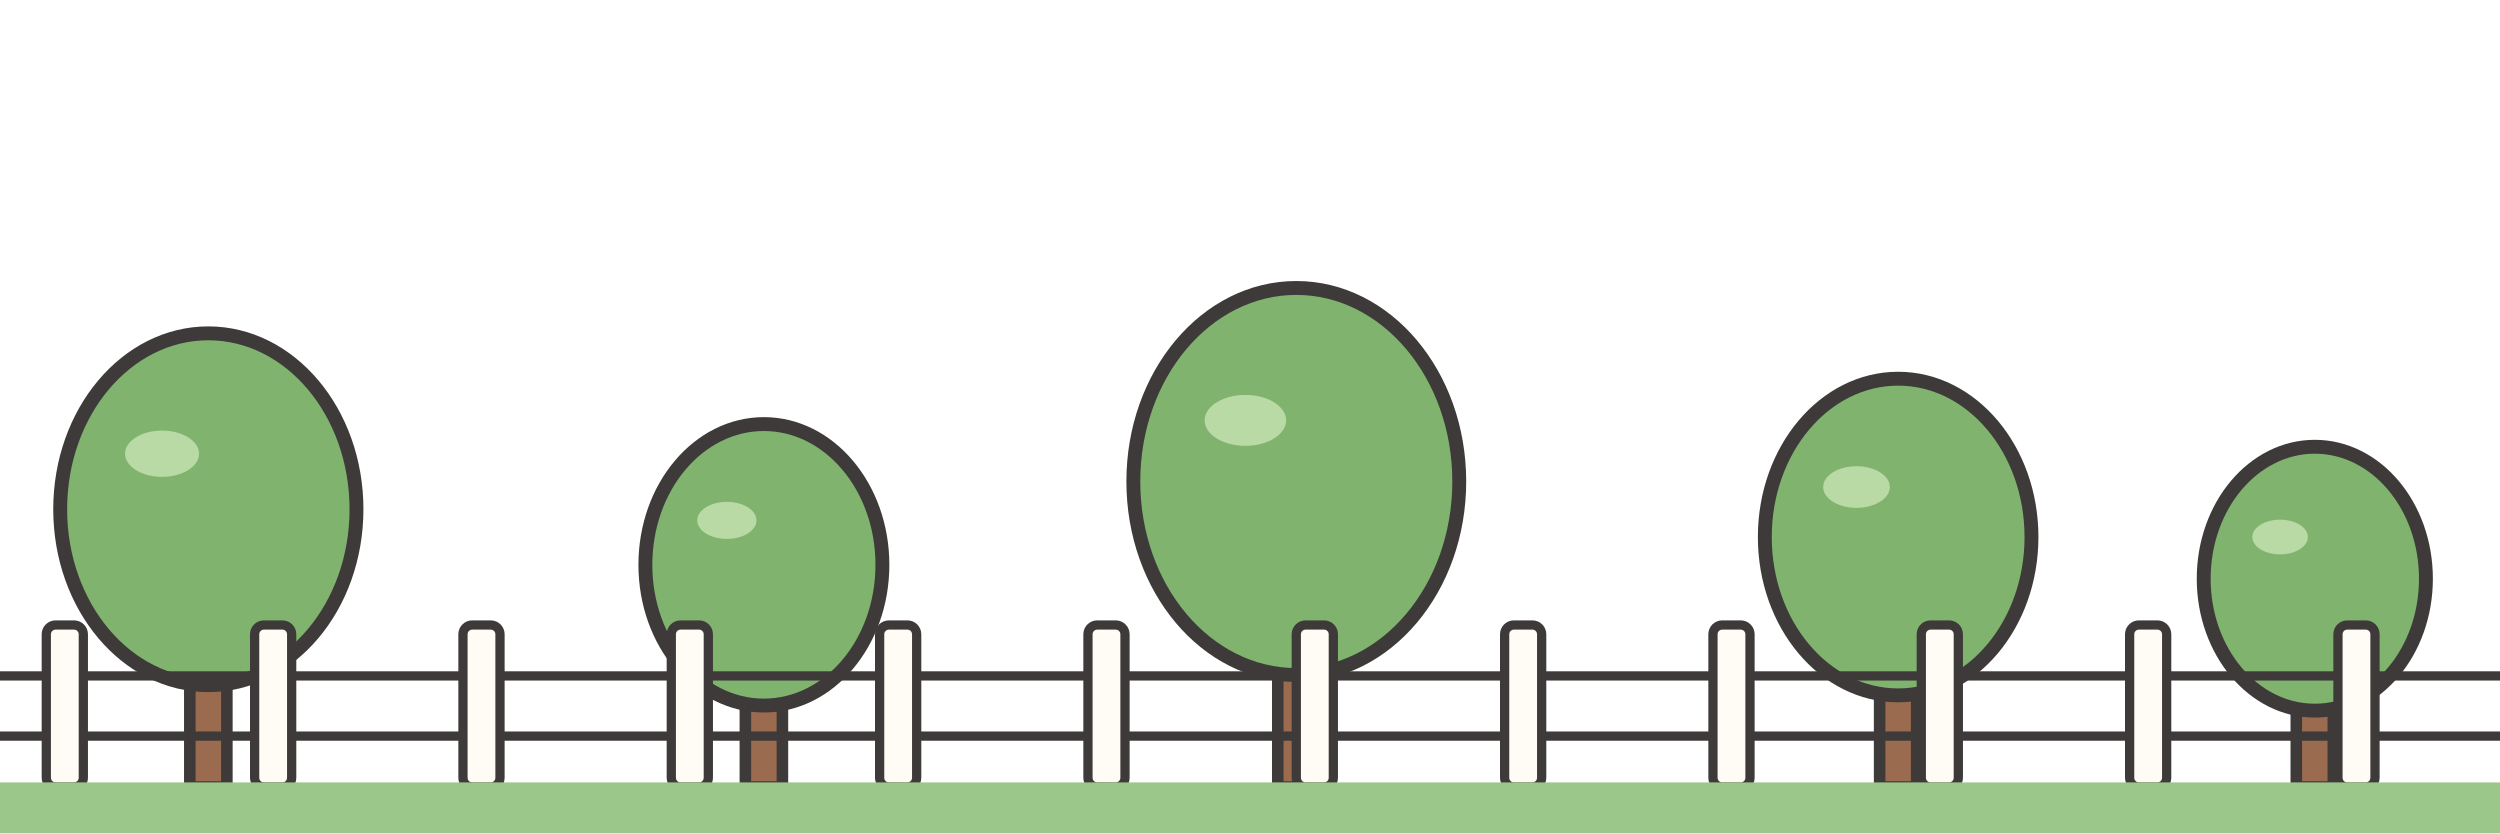
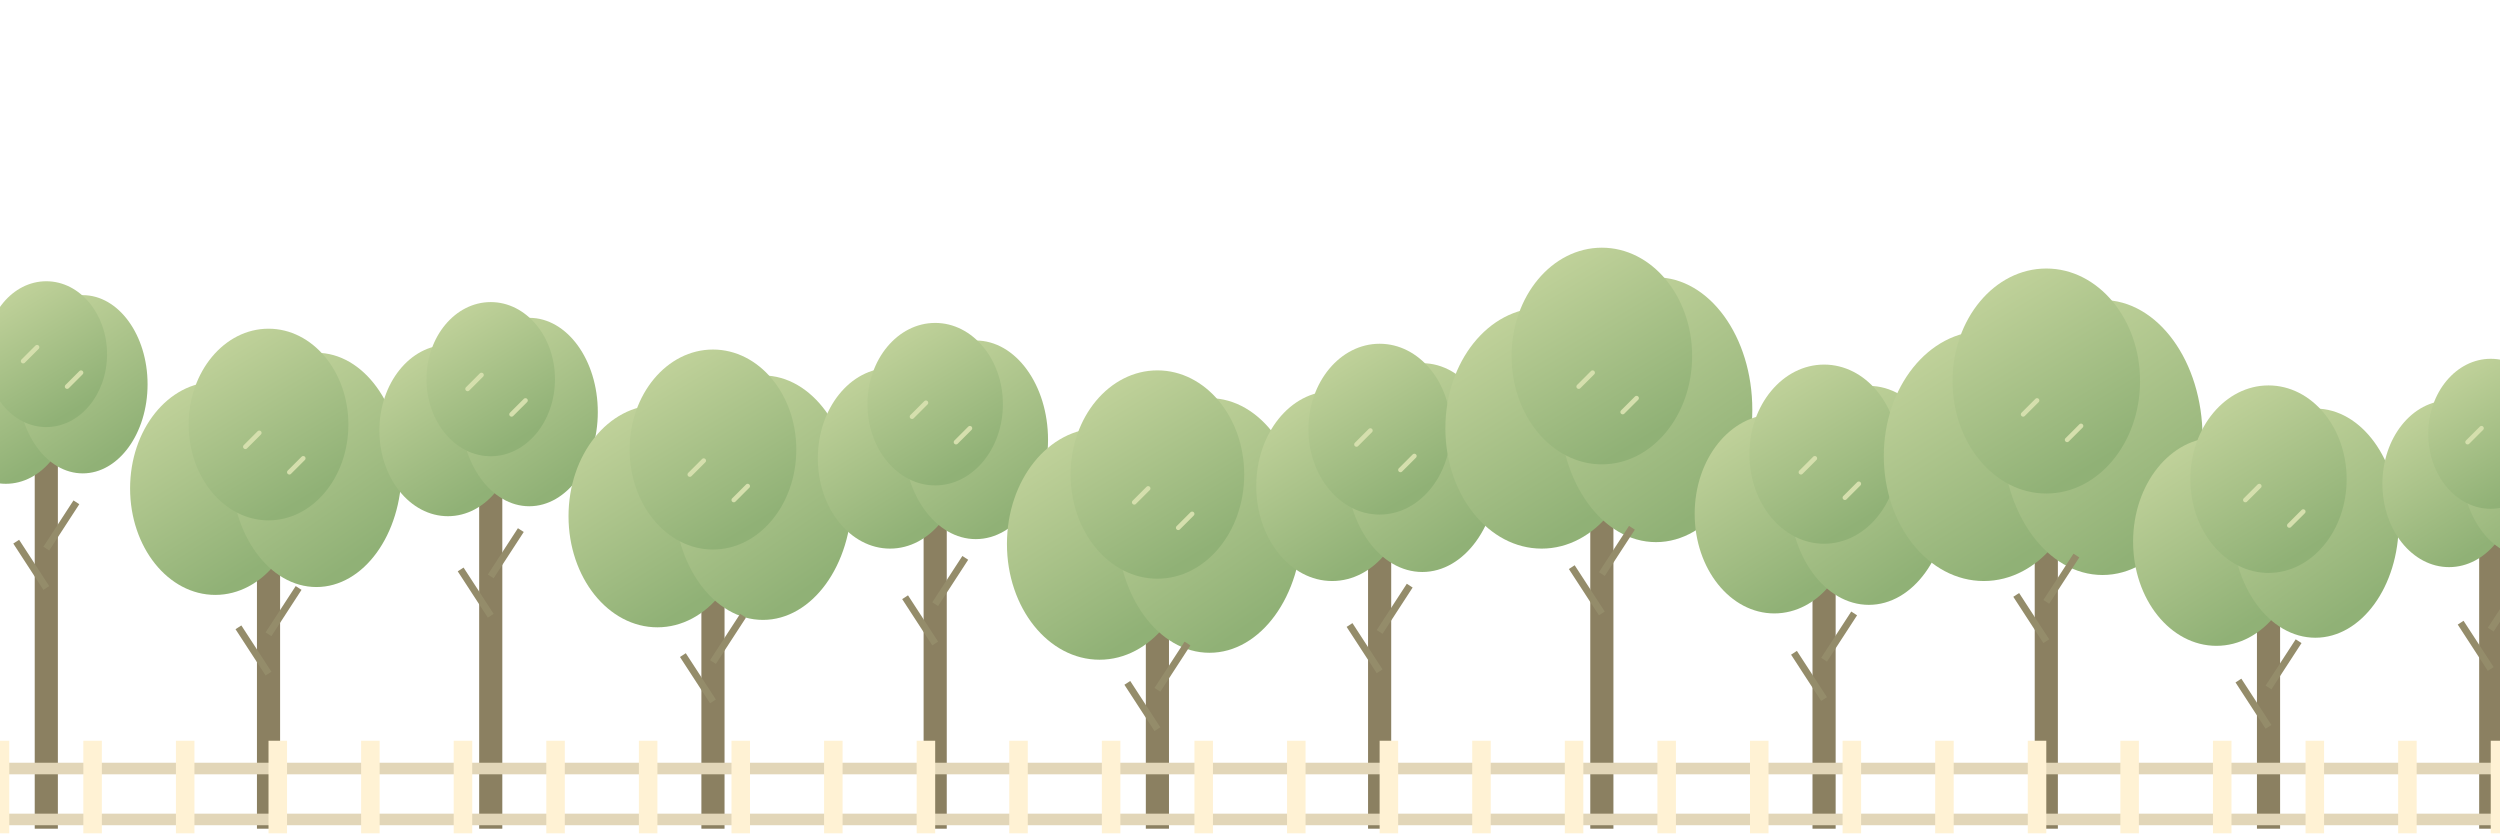
<svg xmlns="http://www.w3.org/2000/svg" viewBox="0 0 1080 360" width="1080" height="360">
-   <path d="M90 340V250.0" stroke="#3E3A39" stroke-width="6" />
-   <rect x="82" y="250.0" width="16" height="90.0" fill="#9A6B4F" stroke="#3E3A39" stroke-width="5" />
-   <ellipse cx="90" cy="220.0" rx="64.0" ry="76.0" fill="#7FB36E" stroke="#3E3A39" stroke-width="6" />
-   <ellipse cx="70.0" cy="196.0" rx="16.0" ry="10.0" fill="#B9DAA5" />
-   <path d="M330 340V268.0" stroke="#3E3A39" stroke-width="6" />
-   <rect x="322" y="268.0" width="16" height="72.0" fill="#9A6B4F" stroke="#3E3A39" stroke-width="5" />
-   <ellipse cx="330" cy="244.0" rx="51.2" ry="60.8" fill="#7FB36E" stroke="#3E3A39" stroke-width="6" />
-   <ellipse cx="314.0" cy="224.8" rx="12.8" ry="8.0" fill="#B9DAA5" />
-   <path d="M560 340V241.0" stroke="#3E3A39" stroke-width="6" />
-   <rect x="552" y="241.0" width="16" height="99.0" fill="#9A6B4F" stroke="#3E3A39" stroke-width="5" />
-   <ellipse cx="560" cy="208.0" rx="70.4" ry="83.6" fill="#7FB36E" stroke="#3E3A39" stroke-width="6" />
-   <ellipse cx="538.0" cy="181.6" rx="17.6" ry="11.0" fill="#B9DAA5" />
-   <path d="M820 340V259.0" stroke="#3E3A39" stroke-width="6" />
-   <rect x="812" y="259.0" width="16" height="81.0" fill="#9A6B4F" stroke="#3E3A39" stroke-width="5" />
-   <ellipse cx="820" cy="232.0" rx="57.6" ry="68.4" fill="#7FB36E" stroke="#3E3A39" stroke-width="6" />
-   <ellipse cx="802.0" cy="210.4" rx="14.4" ry="9.0" fill="#B9DAA5" />
-   <path d="M1000 340V272.5" stroke="#3E3A39" stroke-width="6" />
-   <rect x="992" y="272.5" width="16" height="67.5" fill="#9A6B4F" stroke="#3E3A39" stroke-width="5" />
-   <ellipse cx="1000" cy="250.0" rx="48.0" ry="57.0" fill="#7FB36E" stroke="#3E3A39" stroke-width="6" />
-   <ellipse cx="985.0" cy="232.0" rx="12.0" ry="7.5" fill="#B9DAA5" />
-   <path d="M0 292H1080M0 318H1080" stroke="#3E3A39" stroke-width="4" />
-   <rect x="20" y="270" width="16" height="70" rx="4" fill="#FFFCF6" stroke="#3E3A39" stroke-width="4" />
-   <rect x="110" y="270" width="16" height="70" rx="4" fill="#FFFCF6" stroke="#3E3A39" stroke-width="4" />
-   <rect x="200" y="270" width="16" height="70" rx="4" fill="#FFFCF6" stroke="#3E3A39" stroke-width="4" />
-   <rect x="290" y="270" width="16" height="70" rx="4" fill="#FFFCF6" stroke="#3E3A39" stroke-width="4" />
-   <rect x="380" y="270" width="16" height="70" rx="4" fill="#FFFCF6" stroke="#3E3A39" stroke-width="4" />
-   <rect x="470" y="270" width="16" height="70" rx="4" fill="#FFFCF6" stroke="#3E3A39" stroke-width="4" />
-   <rect x="560" y="270" width="16" height="70" rx="4" fill="#FFFCF6" stroke="#3E3A39" stroke-width="4" />
-   <rect x="650" y="270" width="16" height="70" rx="4" fill="#FFFCF6" stroke="#3E3A39" stroke-width="4" />
-   <rect x="740" y="270" width="16" height="70" rx="4" fill="#FFFCF6" stroke="#3E3A39" stroke-width="4" />
-   <rect x="830" y="270" width="16" height="70" rx="4" fill="#FFFCF6" stroke="#3E3A39" stroke-width="4" />
-   <rect x="920" y="270" width="16" height="70" rx="4" fill="#FFFCF6" stroke="#3E3A39" stroke-width="4" />
-   <rect x="1010" y="270" width="16" height="70" rx="4" fill="#FFFCF6" stroke="#3E3A39" stroke-width="4" />
-   <rect y="338" width="1080" height="22" fill="#9CC78A" />
+   <defs>
+     <linearGradient id="leaf" x2=".5" y2="1">
+       <stop stop-color="#C8D7A0" />
+       <stop offset="1" stop-color="#90B176" />
+     </linearGradient>
+   </defs>
+   <path d="M20 192v166" stroke="#8B8061" stroke-width="10" />
+   <g fill="url(#leaf)">
+     <ellipse cx="2.5" cy="174" rx="28" ry="35" />
+     <ellipse cx="35.75" cy="166" rx="28" ry="38.5" />
+     <ellipse cx="20" cy="153" rx="26.25" ry="31.5" />
+   </g>
+   <path d="m20 254 -13-20m13 3 13-20" fill="none" stroke="#948C6A" stroke-width="3" />
+   <path d="m10 156 6-6m13 17 6-6" stroke="#D5DFAD" stroke-width="2" stroke-linecap="round" />
+   <path d="M116 229v129" stroke="#8B8061" stroke-width="10" />
+   <g fill="url(#leaf)">
+     <ellipse cx="93" cy="211" rx="36.8" ry="46" />
+     <ellipse cx="136.7" cy="203" rx="36.8" ry="50.6" />
+     <ellipse cx="116" cy="183.4" rx="34.5" ry="41.4" />
+   </g>
+   <path d="m116 291 -13-20m13 3 13-20" fill="none" stroke="#948C6A" stroke-width="3" />
+   <path d="m106 193 6-6m13 17 6-6" stroke="#D5DFAD" stroke-width="2" stroke-linecap="round" />
+   <path d="M212 204v154" stroke="#8B8061" stroke-width="10" />
+   <g fill="url(#leaf)">
+     <ellipse cx="193.5" cy="186" rx="29.6" ry="37" />
+     <ellipse cx="228.65" cy="178" rx="29.6" ry="40.7" />
+     <ellipse cx="212" cy="163.8" rx="27.75" ry="33.3" />
+   </g>
+   <path d="m212 266 -13-20m13 3 13-20" fill="none" stroke="#948C6A" stroke-width="3" />
+   <path d="m202 168 6-6m13 17 6-6" stroke="#D5DFAD" stroke-width="2" stroke-linecap="round" />
+   <path d="M308 241v117" stroke="#8B8061" stroke-width="10" />
+   <g fill="url(#leaf)">
+     <ellipse cx="284" cy="223" rx="38.4" ry="48" />
+     <ellipse cx="329.6" cy="215" rx="38.4" ry="52.8" />
+     <ellipse cx="308" cy="194.2" rx="36" ry="43.2" />
+   </g>
+   <path d="m308 303 -13-20m13 3 13-20" fill="none" stroke="#948C6A" stroke-width="3" />
+   <path d="m298 205 6-6m13 17 6-6" stroke="#D5DFAD" stroke-width="2" stroke-linecap="round" />
+   <path d="M404 216v142" stroke="#8B8061" stroke-width="10" />
+   <g fill="url(#leaf)">
+     <ellipse cx="384.5" cy="198" rx="31.2" ry="39" />
+     <ellipse cx="421.55" cy="190" rx="31.2" ry="42.9" />
+     <ellipse cx="404" cy="174.6" rx="29.25" ry="35.1" />
+   </g>
+   <path d="m404 278 -13-20m13 3 13-20" fill="none" stroke="#948C6A" stroke-width="3" />
+   <path d="m394 180 6-6m13 17 6-6" stroke="#D5DFAD" stroke-width="2" stroke-linecap="round" />
+   <path d="M500 253v105" stroke="#8B8061" stroke-width="10" />
+   <g fill="url(#leaf)">
+     <ellipse cx="475" cy="235" rx="40" ry="50" />
+     <ellipse cx="522.5" cy="227" rx="40" ry="55" />
+     <ellipse cx="500" cy="205" rx="37.5" ry="45" />
+   </g>
+   <path d="m500 315 -13-20m13 3 13-20" fill="none" stroke="#948C6A" stroke-width="3" />
+   <path d="m490 217 6-6m13 17 6-6" stroke="#D5DFAD" stroke-width="2" stroke-linecap="round" />
+   <path d="M596 228v130" stroke="#8B8061" stroke-width="10" />
+   <g fill="url(#leaf)">
+     <ellipse cx="575.5" cy="210" rx="32.8" ry="41" />
+     <ellipse cx="614.45" cy="202" rx="32.8" ry="45.1" />
+     <ellipse cx="596" cy="185.4" rx="30.75" ry="36.9" />
+   </g>
+   <path d="m596 290 -13-20m13 3 13-20" fill="none" stroke="#948C6A" stroke-width="3" />
+   <path d="m586 192 6-6m13 17 6-6" stroke="#D5DFAD" stroke-width="2" stroke-linecap="round" />
+   <path d="M692 203v155" stroke="#8B8061" stroke-width="10" />
+   <g fill="url(#leaf)">
+     <ellipse cx="666" cy="185" rx="41.6" ry="52" />
+     <ellipse cx="715.4" cy="177" rx="41.6" ry="57.2" />
+     <ellipse cx="692" cy="153.8" rx="39" ry="46.8" />
+   </g>
+   <path d="m692 265 -13-20m13 3 13-20" fill="none" stroke="#948C6A" stroke-width="3" />
+   <path d="m682 167 6-6m13 17 6-6" stroke="#D5DFAD" stroke-width="2" stroke-linecap="round" />
+   <path d="M788 240v118" stroke="#8B8061" stroke-width="10" />
+   <g fill="url(#leaf)">
+     <ellipse cx="766.5" cy="222" rx="34.4" ry="43" />
+     <ellipse cx="807.35" cy="214" rx="34.4" ry="47.3" />
+     <ellipse cx="788" cy="196.2" rx="32.25" ry="38.7" />
+   </g>
+   <path d="m788 302 -13-20m13 3 13-20" fill="none" stroke="#948C6A" stroke-width="3" />
+   <path d="m778 204 6-6m13 17 6-6" stroke="#D5DFAD" stroke-width="2" stroke-linecap="round" />
+   <path d="M884 215v143" stroke="#8B8061" stroke-width="10" />
+   <g fill="url(#leaf)">
+     <ellipse cx="857" cy="197" rx="43.2" ry="54" />
+     <ellipse cx="908.3" cy="189" rx="43.2" ry="59.4" />
+     <ellipse cx="884" cy="164.6" rx="40.5" ry="48.6" />
+   </g>
+   <path d="m884 277 -13-20m13 3 13-20" fill="none" stroke="#948C6A" stroke-width="3" />
+   <path d="m874 179 6-6m13 17 6-6" stroke="#D5DFAD" stroke-width="2" stroke-linecap="round" />
+   <path d="M980 252v106" stroke="#8B8061" stroke-width="10" />
+   <g fill="url(#leaf)">
+     <ellipse cx="957.5" cy="234" rx="36" ry="45" />
+     <ellipse cx="1000.25" cy="226" rx="36" ry="49.5" />
+     <ellipse cx="980" cy="207" rx="33.75" ry="40.5" />
+   </g>
+   <path d="m980 314 -13-20m13 3 13-20" fill="none" stroke="#948C6A" stroke-width="3" />
+   <path d="m970 216 6-6m13 17 6-6" stroke="#D5DFAD" stroke-width="2" stroke-linecap="round" />
+   <path d="M1076 227v131" stroke="#8B8061" stroke-width="10" />
+   <g fill="url(#leaf)">
+     <ellipse cx="1058" cy="209" rx="28.8" ry="36" />
+     <ellipse cx="1092.2" cy="201" rx="28.8" ry="39.6" />
+     <ellipse cx="1076" cy="187.4" rx="27" ry="32.4" />
+   </g>
+   <path d="m1076 289 -13-20m13 3 13-20" fill="none" stroke="#948C6A" stroke-width="3" />
+   <path d="m1066 191 6-6m13 17 6-6" stroke="#D5DFAD" stroke-width="2" stroke-linecap="round" />
+   <path d="M0 332h1080M0 354h1080" stroke="#E2D6B8" stroke-width="5" />
+   <path d="M0 320v40" stroke="#FFF2D4" stroke-width="8" />
+   <path d="M40 320v40" stroke="#FFF2D4" stroke-width="8" />
+   <path d="M80 320v40" stroke="#FFF2D4" stroke-width="8" />
+   <path d="M120 320v40" stroke="#FFF2D4" stroke-width="8" />
+   <path d="M160 320v40" stroke="#FFF2D4" stroke-width="8" />
+   <path d="M200 320v40" stroke="#FFF2D4" stroke-width="8" />
+   <path d="M240 320v40" stroke="#FFF2D4" stroke-width="8" />
+   <path d="M280 320v40" stroke="#FFF2D4" stroke-width="8" />
+   <path d="M320 320v40" stroke="#FFF2D4" stroke-width="8" />
+   <path d="M360 320v40" stroke="#FFF2D4" stroke-width="8" />
+   <path d="M400 320v40" stroke="#FFF2D4" stroke-width="8" />
+   <path d="M440 320v40" stroke="#FFF2D4" stroke-width="8" />
+   <path d="M480 320v40" stroke="#FFF2D4" stroke-width="8" />
+   <path d="M520 320v40" stroke="#FFF2D4" stroke-width="8" />
+   <path d="M560 320v40" stroke="#FFF2D4" stroke-width="8" />
+   <path d="M600 320v40" stroke="#FFF2D4" stroke-width="8" />
+   <path d="M640 320v40" stroke="#FFF2D4" stroke-width="8" />
+   <path d="M680 320v40" stroke="#FFF2D4" stroke-width="8" />
+   <path d="M720 320v40" stroke="#FFF2D4" stroke-width="8" />
+   <path d="M760 320v40" stroke="#FFF2D4" stroke-width="8" />
+   <path d="M800 320v40" stroke="#FFF2D4" stroke-width="8" />
+   <path d="M840 320v40" stroke="#FFF2D4" stroke-width="8" />
+   <path d="M880 320v40" stroke="#FFF2D4" stroke-width="8" />
+   <path d="M920 320v40" stroke="#FFF2D4" stroke-width="8" />
+   <path d="M960 320v40" stroke="#FFF2D4" stroke-width="8" />
+   <path d="M1000 320v40" stroke="#FFF2D4" stroke-width="8" />
+   <path d="M1040 320v40" stroke="#FFF2D4" stroke-width="8" />
+   <path d="M1080 320v40" stroke="#FFF2D4" stroke-width="8" />
</svg>
